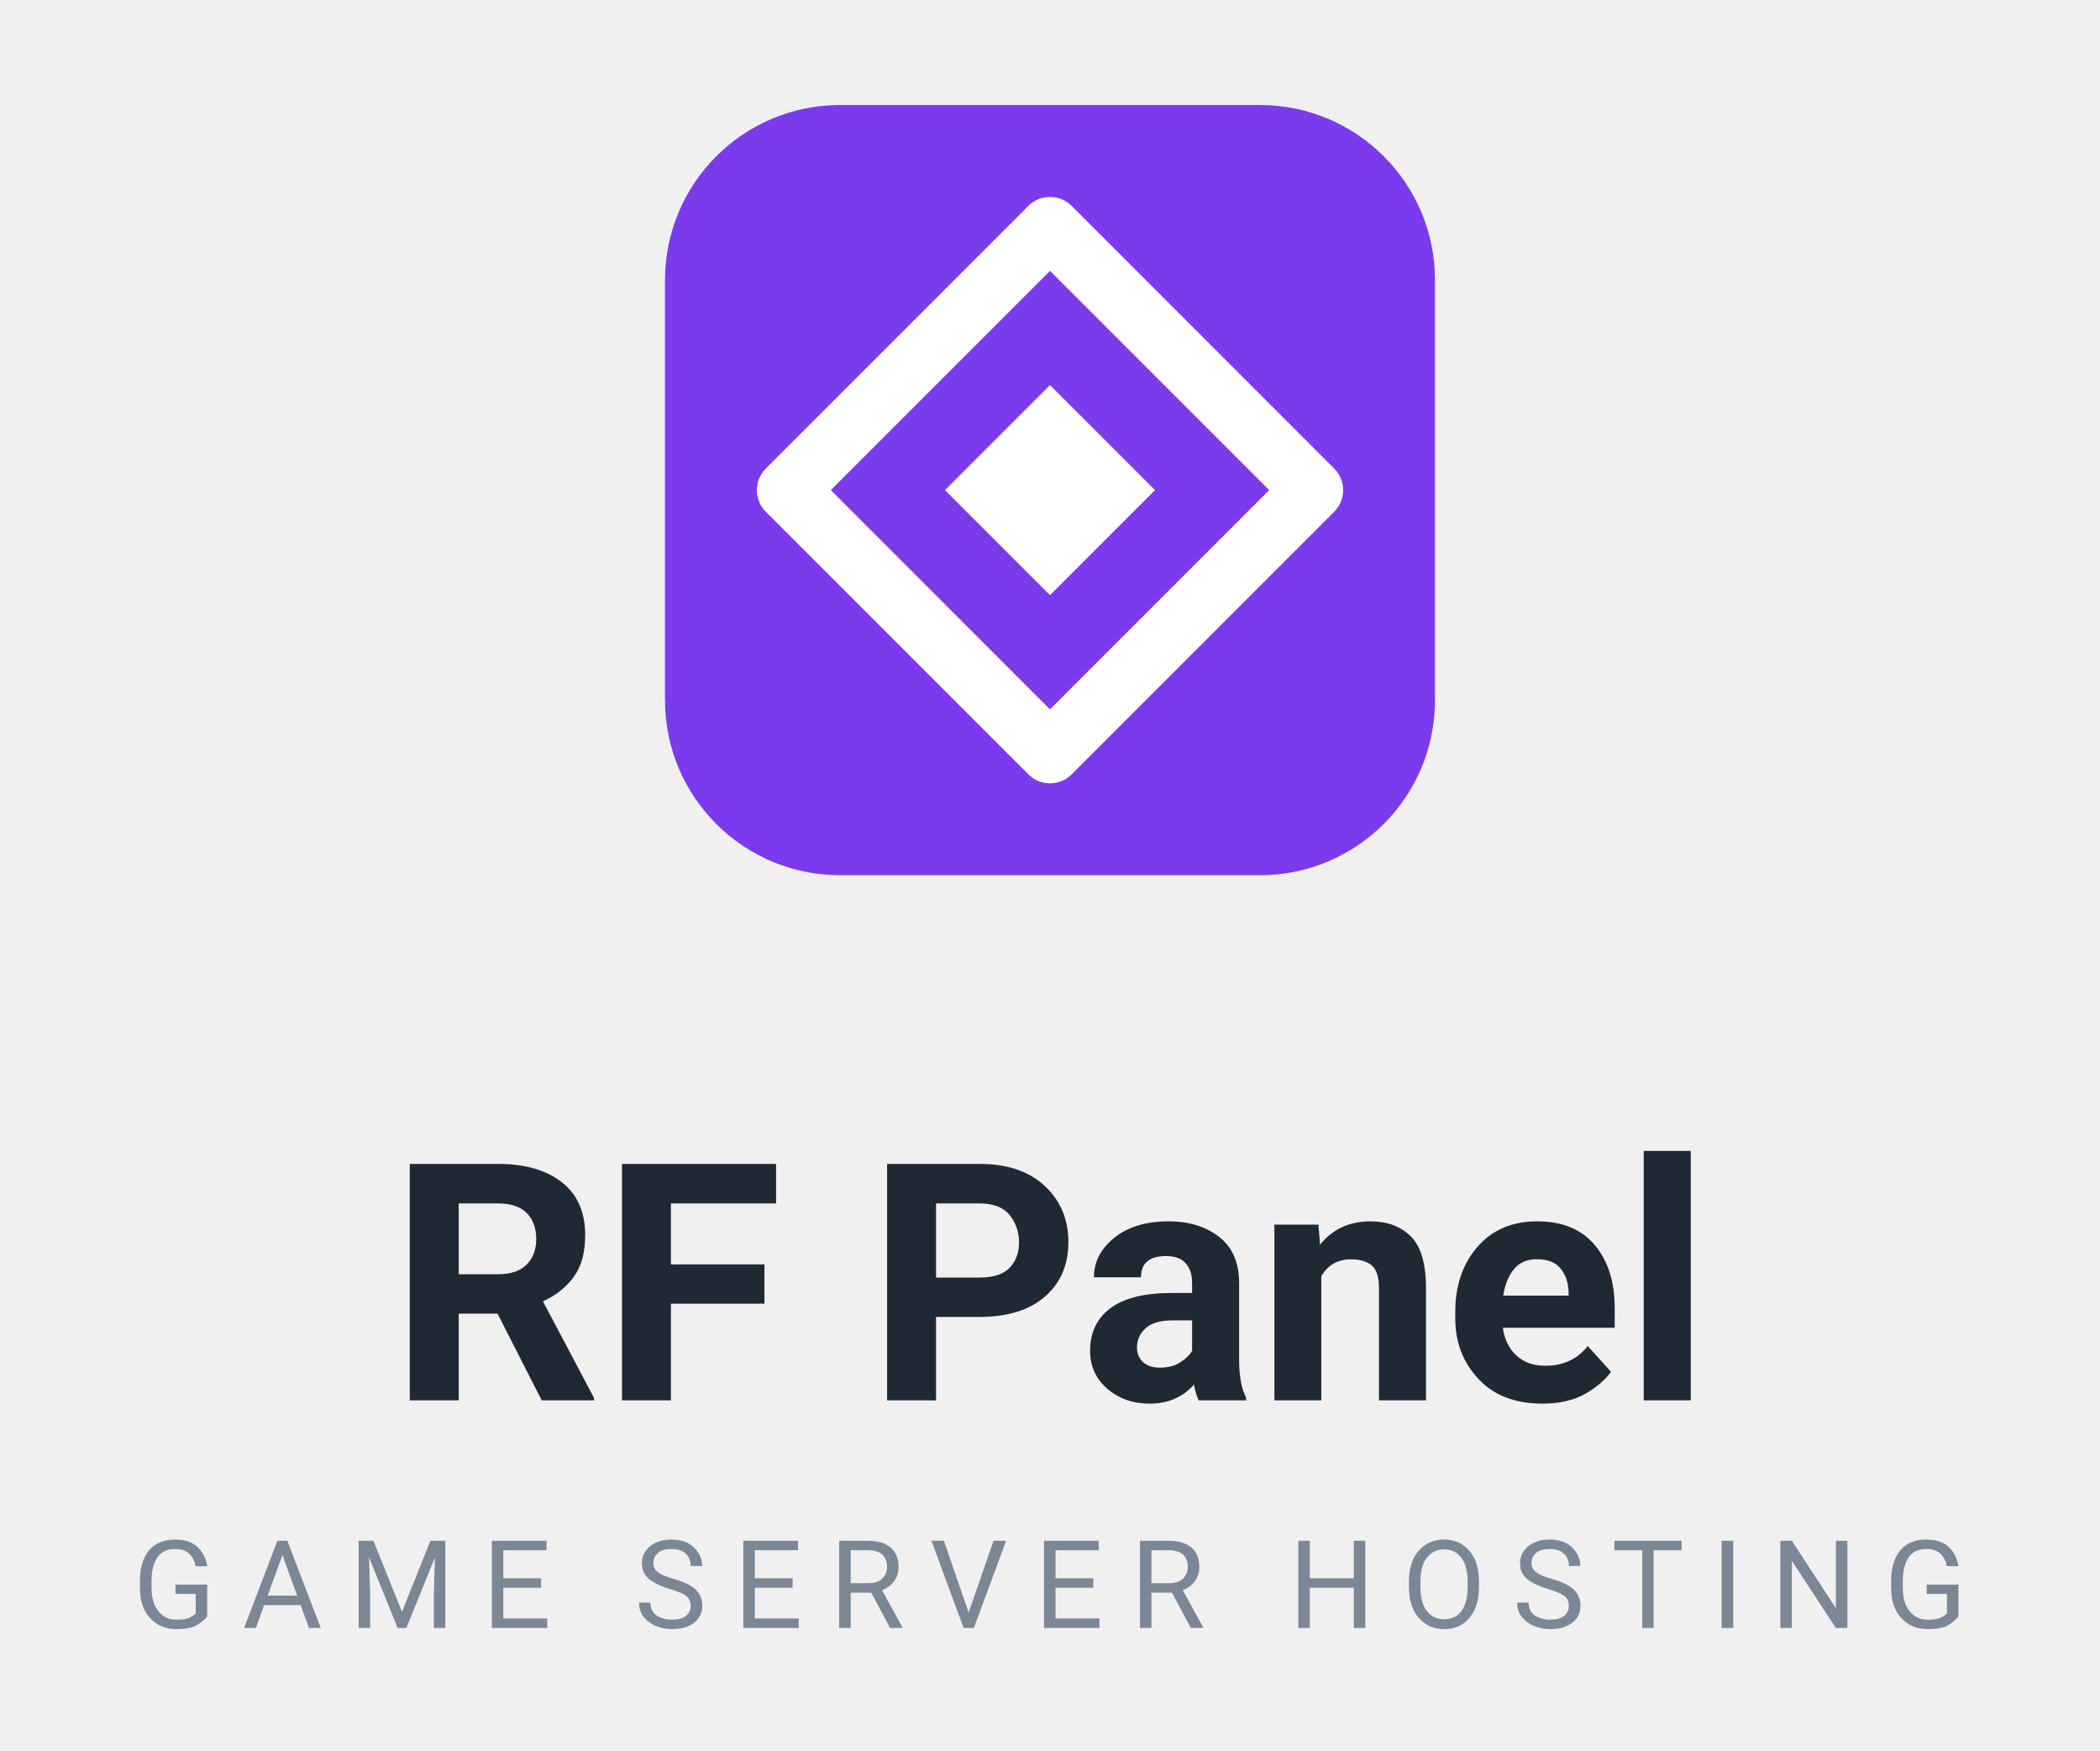
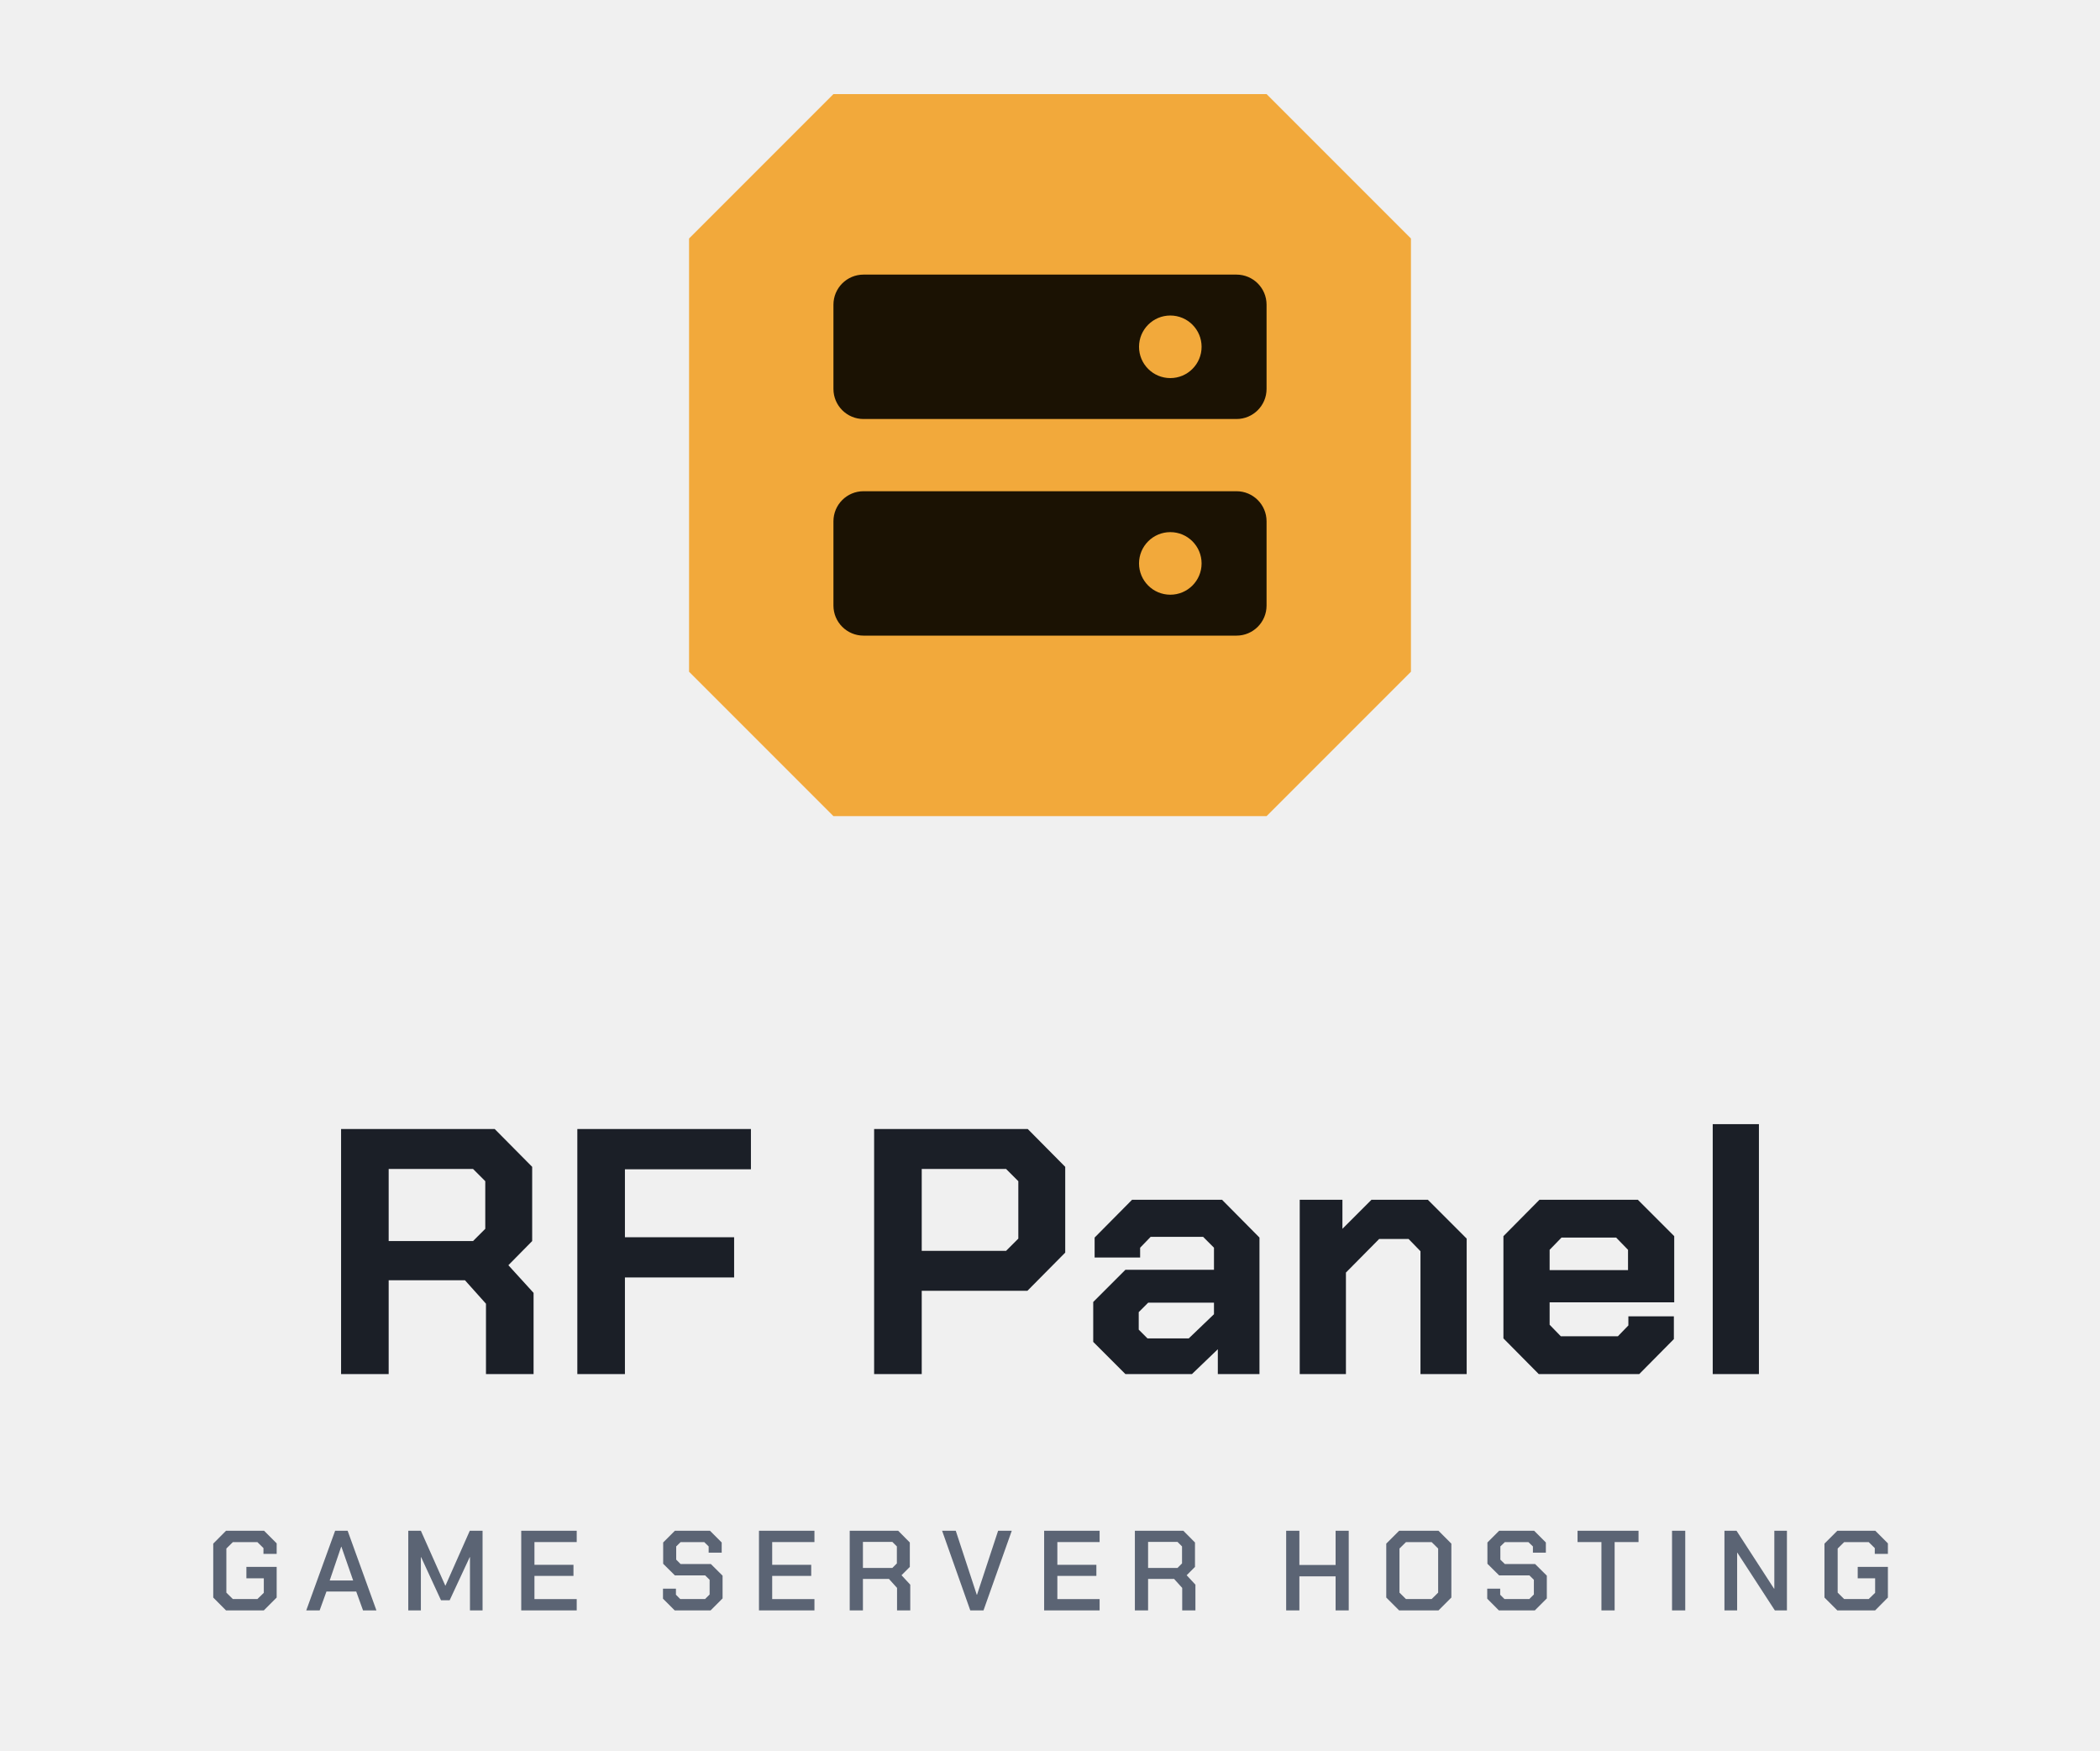
<svg xmlns="http://www.w3.org/2000/svg" viewBox="0 0 240 200">
-   <g transform="translate(76 12)">
-     <rect width="88" height="88" rx="20" fill="#7c3aed" />
-     <path d="M44 14 74 44 44 74 14 44Z" fill="none" stroke="#fff" stroke-width="7" stroke-linejoin="round" />
-     <path d="M44 32 56 44 44 56 32 44Z" fill="#fff" />
+   <g transform="translate(76 8) scale(1.375)">
+     <path d="M14 2H50L62 14V50L50 62H14L2 50V14Z" fill="#f2a93b" />
+     <rect x="14" y="17" width="36" height="12" rx="2.5" fill="#1b1203" />
+     <rect x="14" y="35" width="36" height="12" rx="2.5" fill="#1b1203" />
+     <circle cx="42" cy="23" r="2.6" fill="#f2a93b" />
+     <circle cx="42" cy="41" r="2.6" fill="#f2a93b" />
  </g>
-   <text x="120" y="160" text-anchor="middle" font-family="'IBM Plex Sans', Roboto, system-ui, sans-serif" font-size="38" font-weight="600" fill="#1f2933">RF Panel</text>
-   <text x="120" y="186" text-anchor="middle" font-family="'IBM Plex Sans', Roboto, system-ui, sans-serif" font-size="14" letter-spacing="3" fill="#7b8794">GAME SERVER HOSTING</text>
+   <path d="M58.10 144.56L60.98 147.72L60.98 157L55.54 157L55.54 148.96L53.14 146.28L44.42 146.28L44.42 157L38.98 157L38.98 129L56.54 129L60.82 133.32L60.82 141.80L58.10 144.56ZM44.42 133.56L44.42 141.80L54.06 141.80L55.46 140.40L55.46 134.96L54.06 133.56L44.42 133.56ZM65.98 157L65.98 129L85.82 129L85.82 133.60L71.42 133.60L71.42 141.36L83.90 141.36L83.90 145.96L71.42 145.96L71.42 157L65.98 157ZM99.90 157L99.90 129L117.46 129L121.74 133.32L121.74 143.12L117.42 147.48L105.34 147.48L105.34 157L99.90 157ZM105.34 142.92L114.98 142.92L116.38 141.52L116.38 134.96L114.98 133.56L105.34 133.56L105.34 142.92ZM128.62 157L124.94 153.32L124.94 148.76L128.62 145.08L138.74 145.08L138.74 142.56L137.50 141.32L131.50 141.32L130.30 142.56L130.30 143.68L125.10 143.68L125.10 141.40L129.38 137.08L139.66 137.08L143.94 141.40L143.94 157L139.18 157L139.18 154.16L136.22 157L128.62 157ZM131.14 152.92L135.86 152.92L138.74 150.16L138.74 148.84L131.22 148.84L130.14 149.92L130.14 151.92L131.14 152.92ZM148.54 157L148.54 137.08L153.42 137.08L153.42 140.40L156.74 137.08L163.18 137.08L167.62 141.52L167.62 157L162.34 157L162.34 142.96L160.98 141.56L157.62 141.56L153.82 145.40L153.82 157L148.54 157ZM175.86 157L171.82 152.92L171.82 141.24L175.94 137.08L187.18 137.08L191.34 141.24L191.34 148.80L177.10 148.80L177.10 151.36L178.38 152.68L184.90 152.68L186.10 151.44L186.10 150.40L191.30 150.40L191.30 153L187.34 157L175.86 157ZM177.10 145.12L186.06 145.12L186.06 142.80L184.70 141.40L178.46 141.40L177.10 142.80L177.10 145.12ZM195.74 157L195.74 128.44L201.02 128.44L201.02 157L195.74 157Z" fill="#1b1f27" />
+   <path d="M25.83 184L24.37 182.53L24.37 176.37L25.83 174.90L30.18 174.90L31.62 176.34L31.62 177.54L30.11 177.54L30.11 176.88L29.42 176.20L26.61 176.20L25.87 176.93L25.87 181.97L26.61 182.70L29.42 182.70L30.15 181.99L30.15 180.33L28.16 180.33L28.16 179.03L31.62 179.03L31.62 182.53L30.15 184L25.83 184ZM35.00 184L38.30 174.90L39.73 174.90L43.02 184L41.49 184L40.71 181.84L37.31 181.84L36.53 184L35.00 184ZM37.68 180.58L40.36 180.58L39.02 176.73L38.99 176.73L37.68 180.58ZM46.66 184L46.66 174.90L48.10 174.90L50.89 181.17L50.91 181.17L53.69 174.90L55.15 174.90L55.15 184L53.71 184L53.71 177.92L53.68 177.92L51.39 182.84L50.40 182.84L48.13 177.92L48.10 177.92L48.10 184L46.66 184ZM59.57 184L59.57 174.90L65.91 174.90L65.91 176.19L61.08 176.19L61.08 178.79L65.54 178.79L65.54 180.06L61.08 180.06L61.08 182.71L65.91 182.71L65.91 184L59.57 184ZM77.11 184L75.77 182.66L75.77 181.52L77.25 181.52L77.25 182.21L77.74 182.70L80.58 182.70L81.10 182.18L81.10 180.50L80.59 180.00L77.13 180.00L75.79 178.67L75.79 176.24L77.13 174.90L81.14 174.90L82.48 176.24L82.48 177.40L80.99 177.40L80.99 176.69L80.49 176.20L77.78 176.20L77.28 176.69L77.28 178.20L77.78 178.70L81.24 178.70L82.58 180.03L82.58 182.63L81.21 184L77.11 184ZM86.74 184L86.74 174.90L93.08 174.90L93.08 176.19L88.25 176.19L88.25 178.79L92.71 178.79L92.71 180.06L88.25 180.06L88.25 182.71L93.08 182.71L93.08 184L86.74 184ZM103.03 179.98L104.03 181.06L104.03 184L102.52 184L102.52 181.43L101.59 180.40L98.62 180.40L98.62 184L97.11 184L97.11 174.90L102.65 174.90L103.98 176.24L103.98 179.03L103.03 179.98ZM98.62 176.17L98.62 179.15L101.98 179.15L102.50 178.63L102.50 176.69L101.98 176.17L98.62 176.17ZM110.89 184L107.67 174.90L109.23 174.90L111.63 182.21L111.66 182.21L114.07 174.90L115.63 174.90L112.40 184L110.89 184ZM119.33 184L119.33 174.90L125.67 174.90L125.67 176.19L120.84 176.19L120.84 178.79L125.30 178.79L125.30 180.06L120.84 180.06L120.84 182.71L125.67 182.71L125.67 184L119.33 184ZM135.62 179.98L136.62 181.06L136.62 184L135.11 184L135.11 181.43L134.18 180.40L131.21 180.40L131.21 184L129.70 184L129.70 174.90L135.24 174.90L136.57 176.24L136.57 179.03L135.62 179.98ZM131.21 176.17L131.21 179.15L134.57 179.15L135.09 178.63L135.09 176.69L134.57 176.17L131.21 176.17ZM146.99 184L146.99 174.90L148.50 174.90L148.50 178.81L152.64 178.81L152.64 174.90L154.14 174.90L154.14 184L152.64 184L152.64 180.11L148.50 180.11L148.50 184L146.99 184ZM159.90 184L158.43 182.53L158.43 176.37L159.90 174.90L164.40 174.90L165.87 176.37L165.87 182.53L164.40 184L159.90 184ZM160.68 182.70L163.62 182.70L164.36 181.97L164.36 176.93L163.62 176.20L160.68 176.20L159.94 176.93L159.94 181.97L160.68 182.70ZM171.30 184L169.97 182.66L169.97 181.52L171.45 181.52L171.45 182.21L171.94 182.70L174.78 182.70L175.30 182.18L175.30 180.50L174.79 180.00L171.33 180.00L169.99 178.67L169.99 176.24L171.33 174.90L175.33 174.90L176.67 176.24L176.67 177.40L175.19 177.40L175.19 176.69L174.68 176.20L171.98 176.20L171.47 176.69L171.47 178.20L171.98 178.70L175.44 178.70L176.78 180.03L176.78 182.63L175.41 184L171.30 184ZM183.02 184L183.02 176.19L180.29 176.19L180.29 174.90L187.26 174.90L187.26 176.19L184.53 176.19L184.53 184L183.02 184ZM191.09 184L191.09 174.90L192.60 174.90L192.60 184L191.09 184ZM197.08 184L197.08 174.90L198.46 174.90L202.75 181.52L202.78 181.52L202.78 174.90L204.22 174.90L204.22 184L202.84 184L198.55 177.40L198.53 177.40L198.53 184L197.08 184ZM209.98 184L208.51 182.53L208.51 176.37L209.98 174.90L214.32 174.90L215.76 176.34L215.76 177.54L214.26 177.54L214.26 176.88L213.57 176.20L210.76 176.20L210.02 176.93L210.02 181.97L210.76 182.70L213.57 182.70L214.30 181.99L214.30 180.33L212.31 180.33L212.31 179.03L215.76 179.03L215.76 182.53L214.30 184L209.98 184Z" fill="#5b6474" />
</svg>
